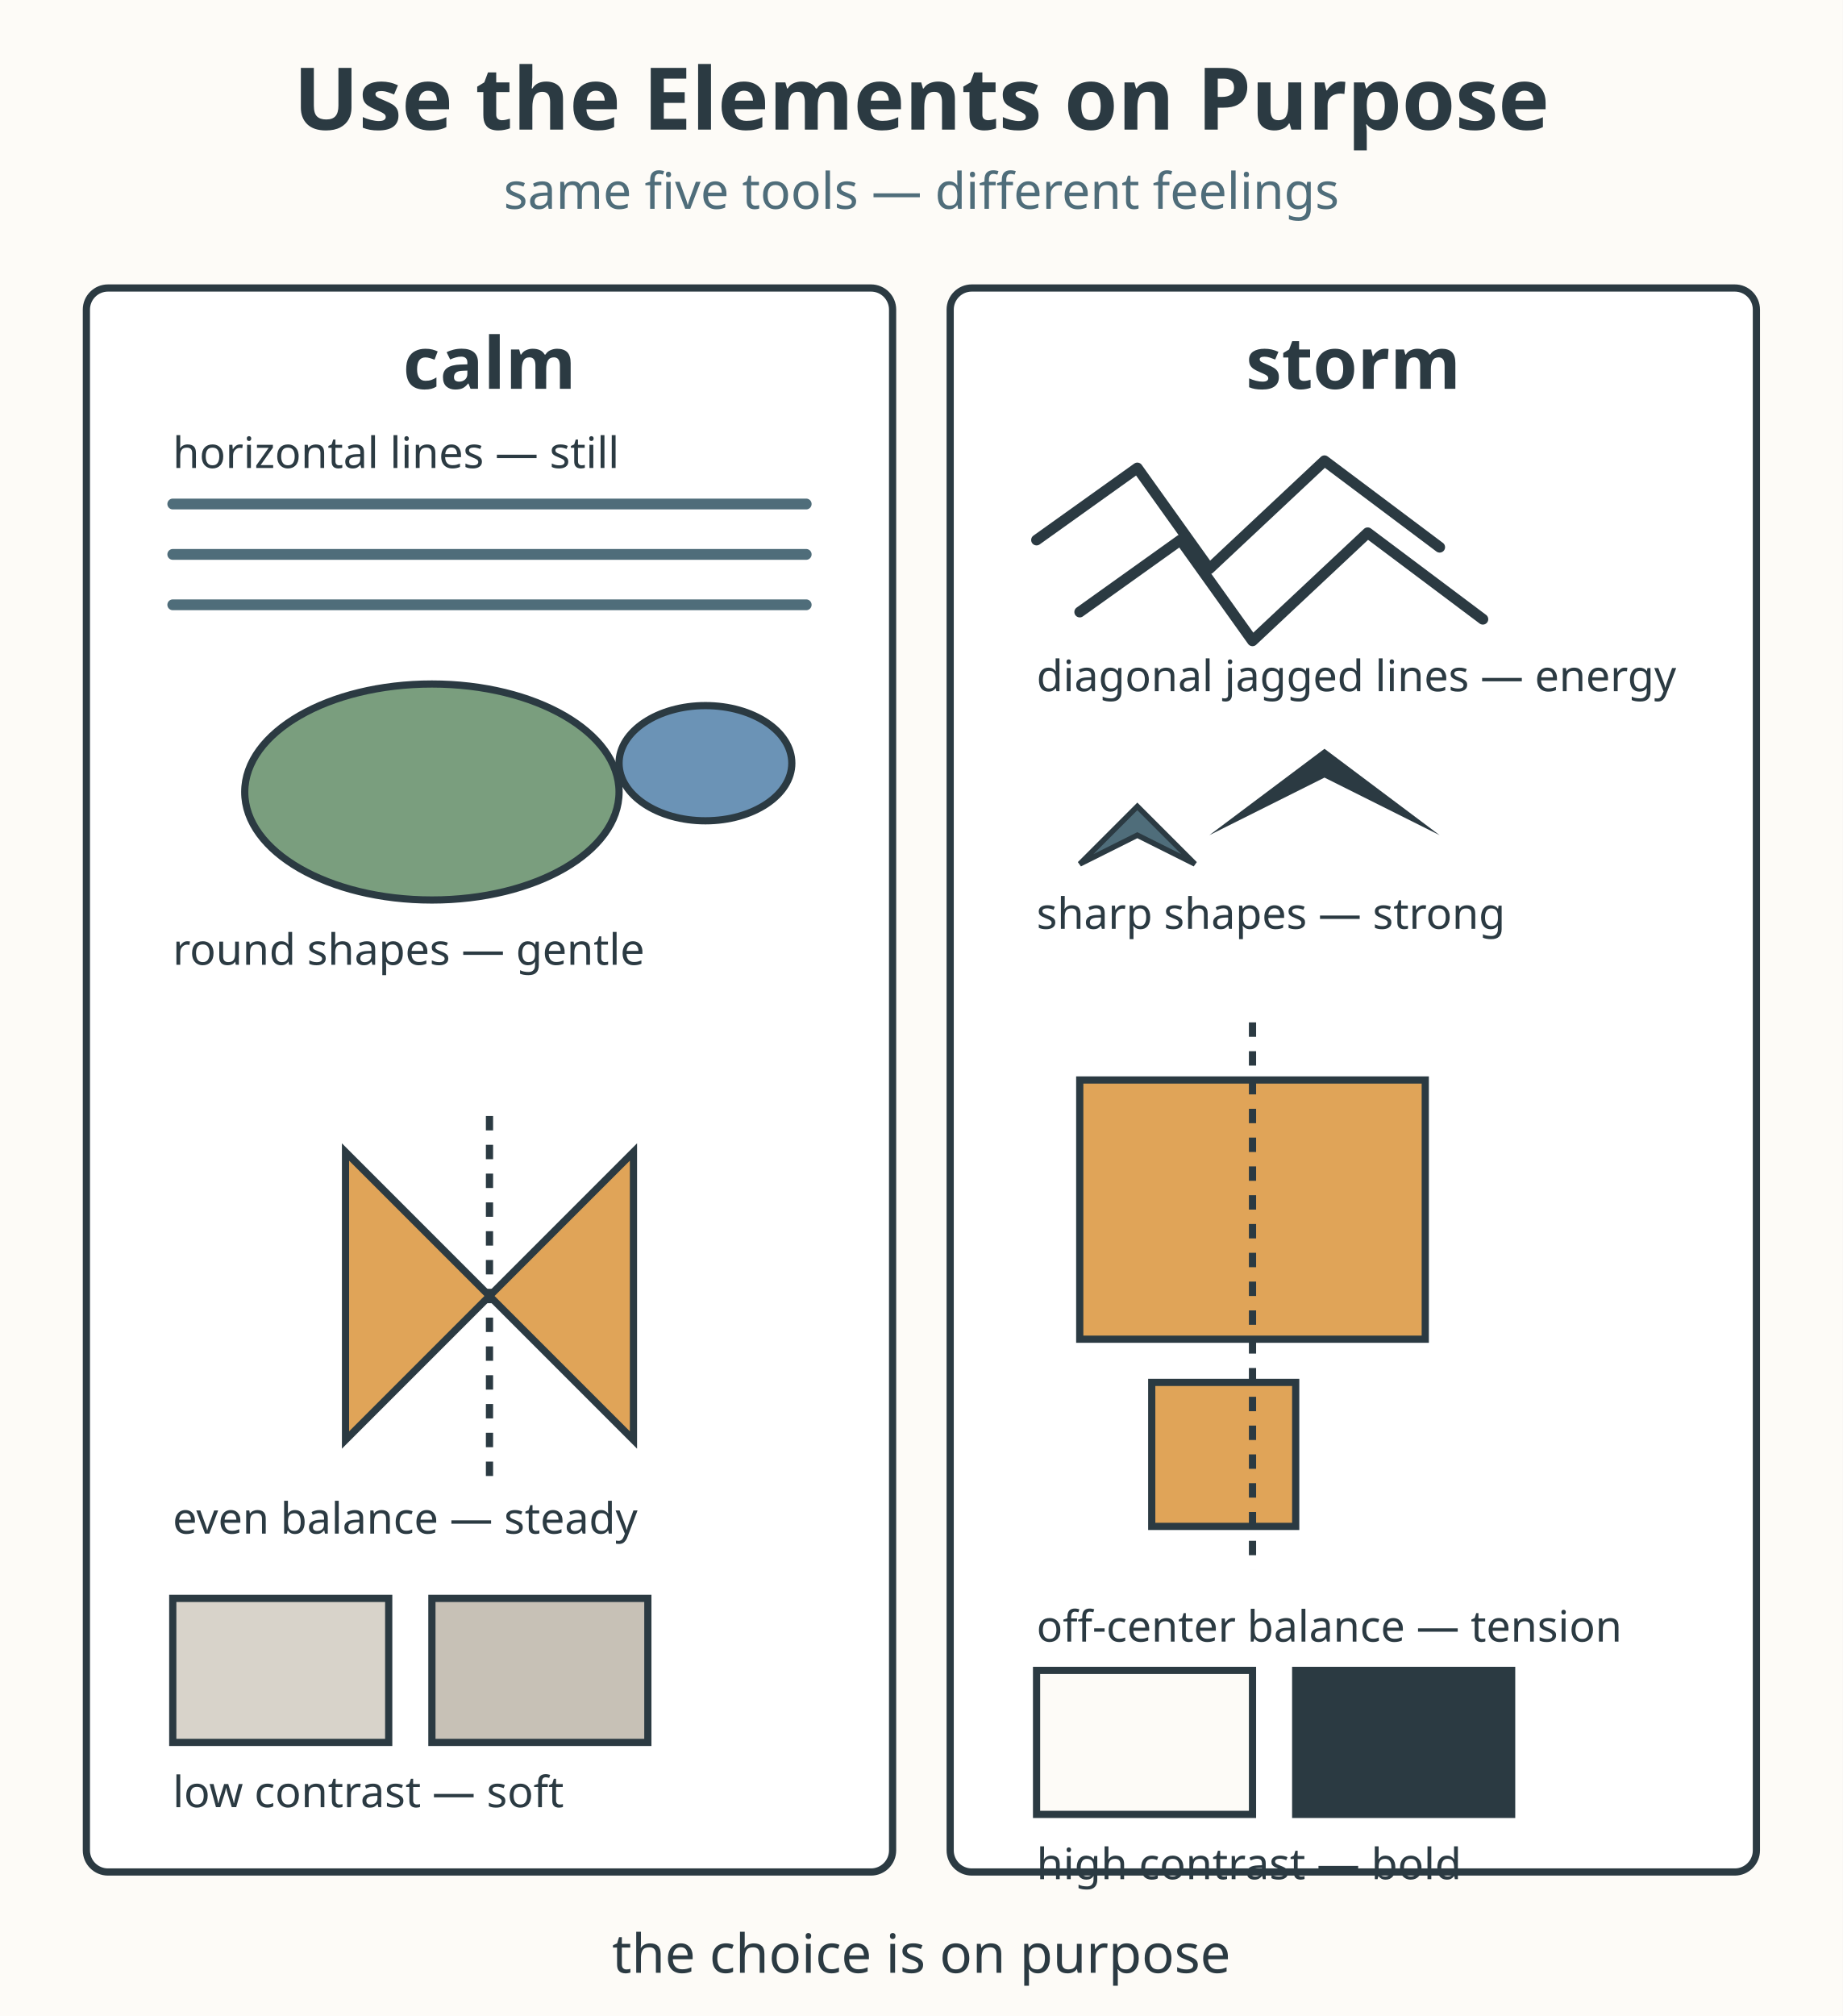
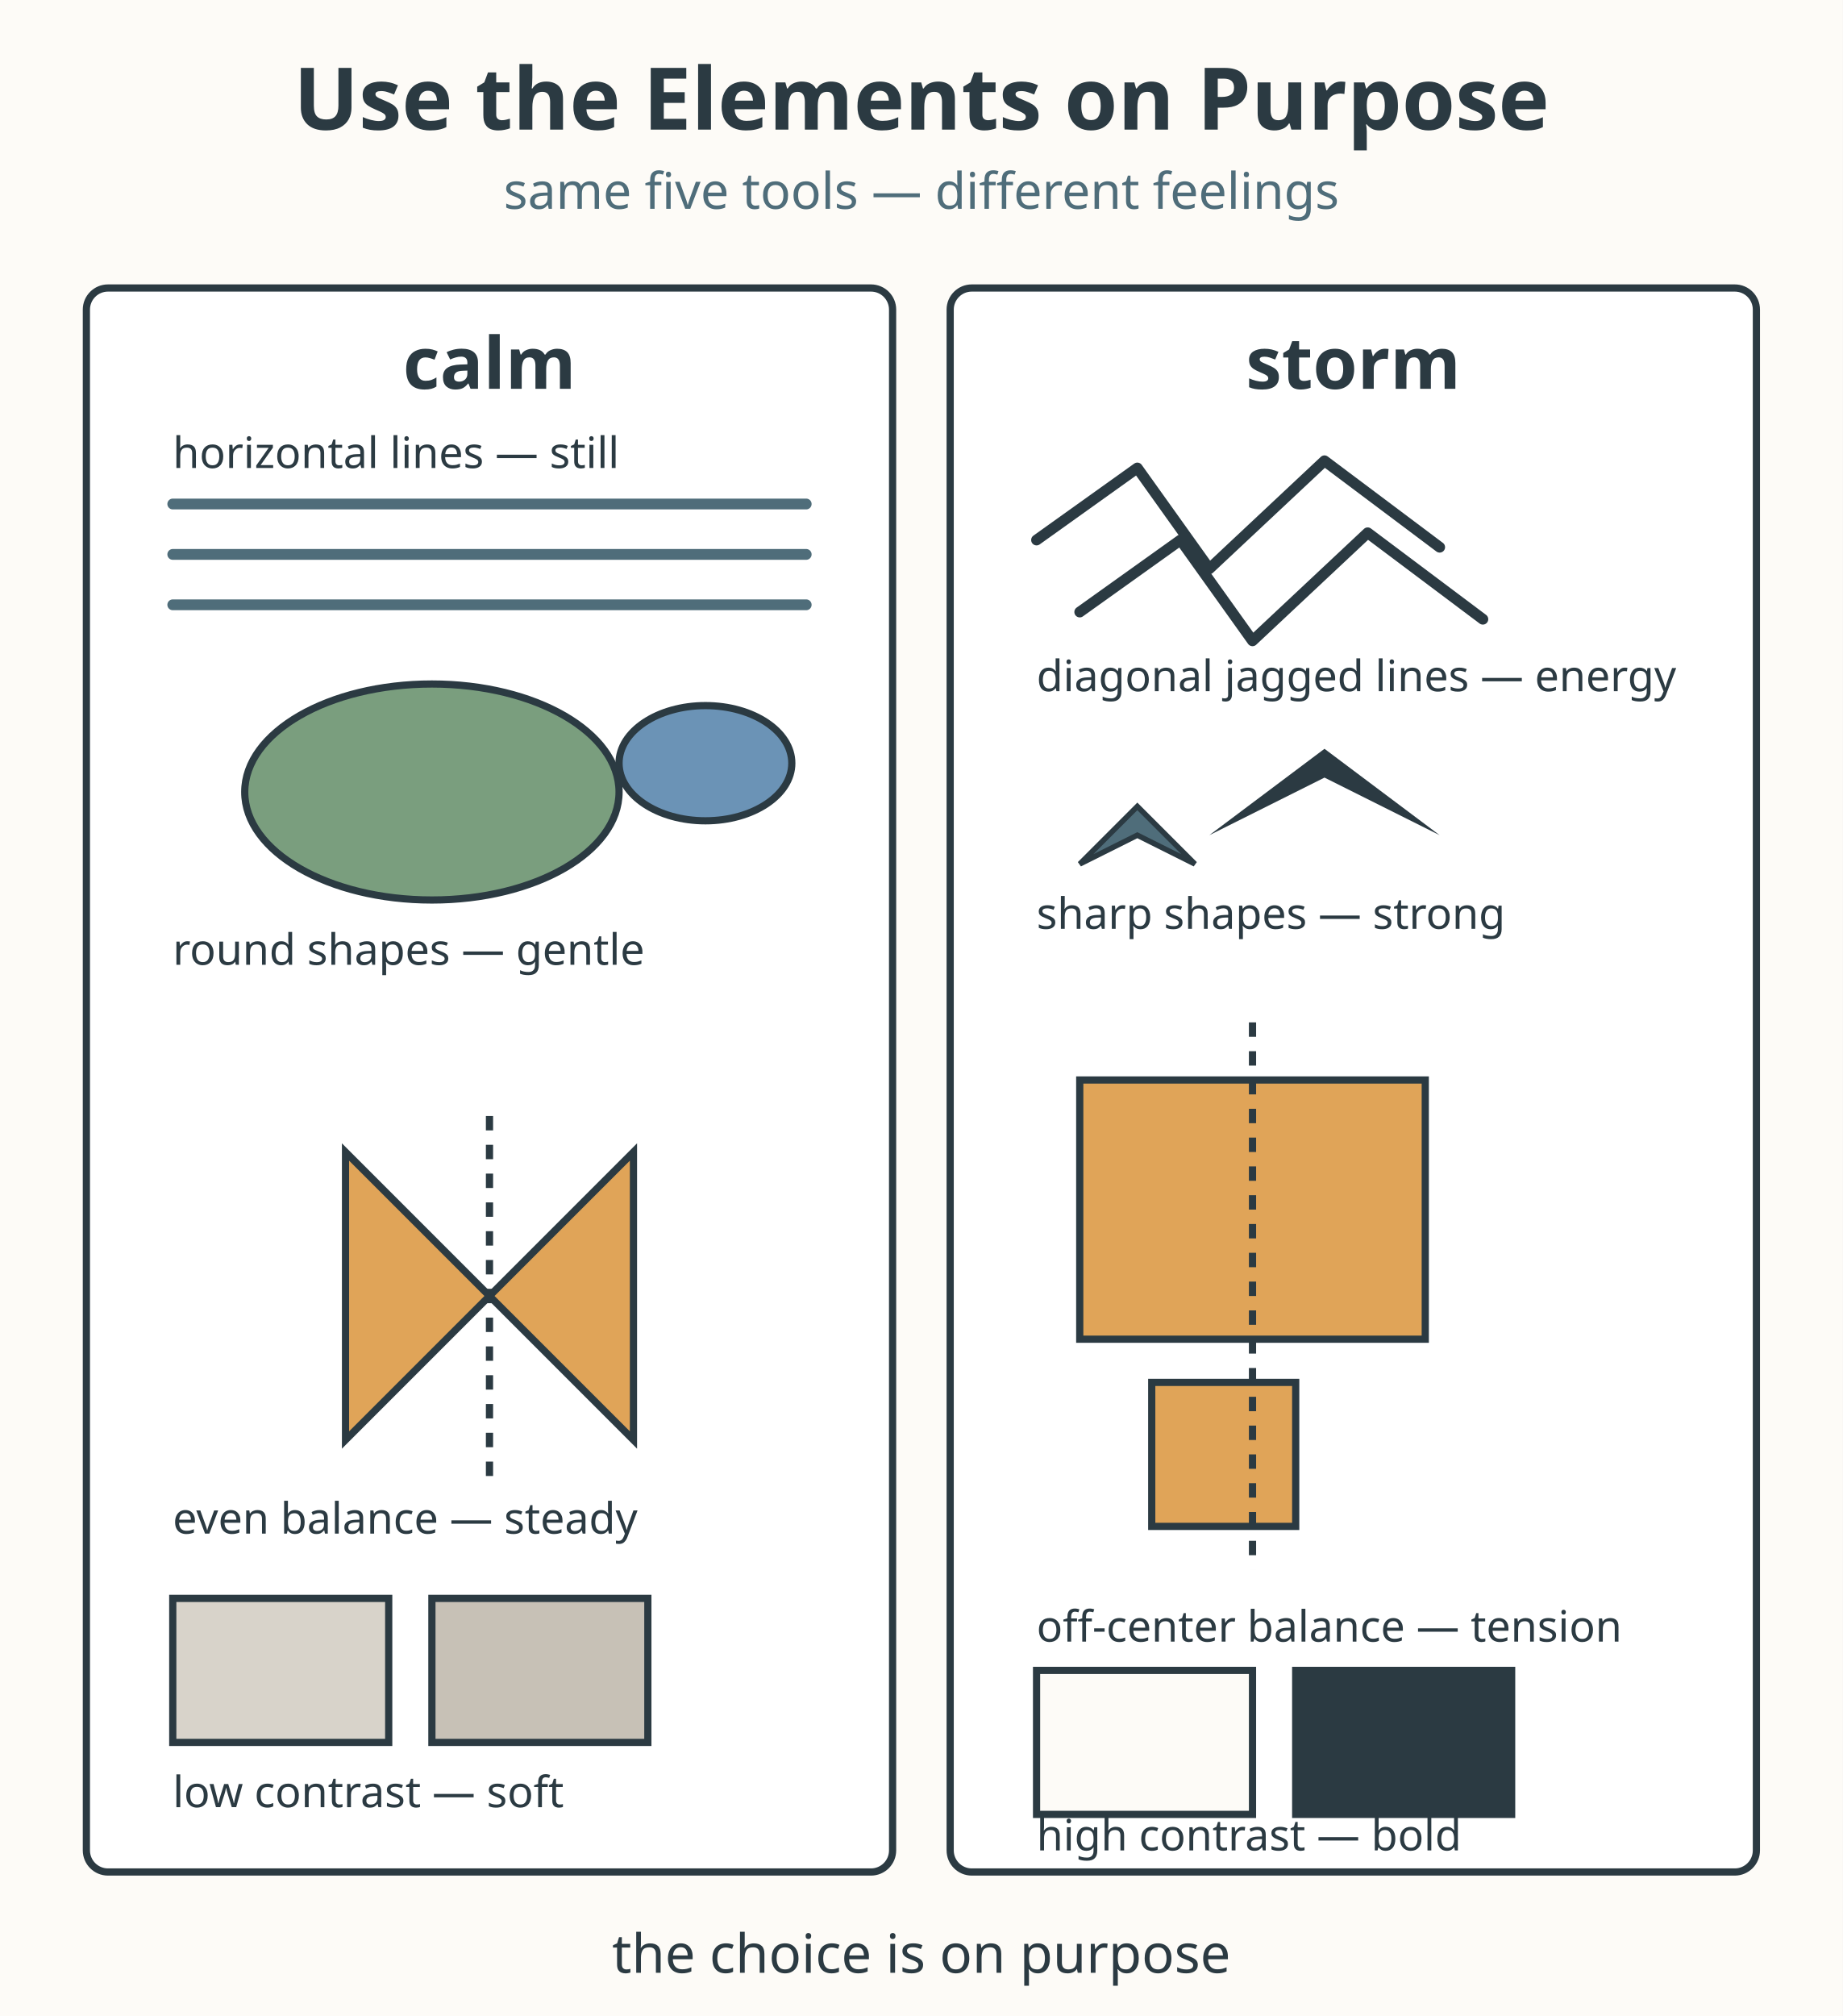
<svg xmlns="http://www.w3.org/2000/svg" viewBox="0 0 512 560" role="img" aria-labelledby="title-L-06-007-01-deliberate-elements desc-L-06-007-01-deliberate-elements">
  <rect width="512" height="560" fill="#fdfbf7" />
  <text x="256" y="36" text-anchor="middle" font-family="sans-serif" font-size="24" font-weight="bold" fill="#2b3a42">Use the Elements on Purpose</text>
  <text x="256" y="58" text-anchor="middle" font-family="sans-serif" font-size="14" fill="#4f6d7a">same five tools — different feelings</text>
  <rect x="24" y="80" width="224" height="440" fill="#ffffff" stroke="#2b3a42" stroke-width="2" rx="6" />
  <text x="136" y="108" text-anchor="middle" font-family="sans-serif" font-size="20" font-weight="bold" fill="#2b3a42">calm</text>
  <g stroke="#4f6d7a" stroke-width="3" stroke-linecap="round">
    <line x1="48" y1="140" x2="224" y2="140" />
    <line x1="48" y1="154" x2="224" y2="154" />
    <line x1="48" y1="168" x2="224" y2="168" />
  </g>
  <text x="48" y="130" font-family="sans-serif" font-size="12" fill="#2b3a42">horizontal lines — still</text>
  <ellipse cx="120" cy="220" rx="52" ry="30" fill="#7a9e7e" stroke="#2b3a42" stroke-width="2" />
  <ellipse cx="196" cy="212" rx="24" ry="16" fill="#6b93b6" stroke="#2b3a42" stroke-width="2" />
  <text x="48" y="268" font-family="sans-serif" font-size="12" fill="#2b3a42">round shapes — gentle</text>
  <path d="M96 320 L136 360 L96 400 Z" fill="#e0a458" stroke="#2b3a42" stroke-width="2" />
  <path d="M176 320 L136 360 L176 400 Z" fill="#e0a458" stroke="#2b3a42" stroke-width="2" />
  <line x1="136" y1="310" x2="136" y2="410" stroke="#2b3a42" stroke-width="2" stroke-dasharray="4 4" />
  <text x="48" y="426" font-family="sans-serif" font-size="12" fill="#2b3a42">even balance — steady</text>
  <rect x="48" y="444" width="60" height="40" fill="#d8d3ca" stroke="#2b3a42" stroke-width="2" />
  <rect x="120" y="444" width="60" height="40" fill="#c7c1b6" stroke="#2b3a42" stroke-width="2" />
  <text x="48" y="502" font-family="sans-serif" font-size="12" fill="#2b3a42">low contrast — soft</text>
  <rect x="264" y="80" width="224" height="440" fill="#ffffff" stroke="#2b3a42" stroke-width="2" rx="6" />
  <text x="376" y="108" text-anchor="middle" font-family="sans-serif" font-size="20" font-weight="bold" fill="#2b3a42">storm</text>
  <g stroke="#2b3a42" stroke-width="3" stroke-linecap="round" stroke-linejoin="round" fill="none">
    <polyline points="288,150 316,130 336,158 368,128 400,152" />
    <polyline points="300,170 328,150 348,178 380,148 412,172" />
  </g>
  <text x="288" y="192" font-family="sans-serif" font-size="12" fill="#2b3a42">diagonal jagged lines — energy</text>
  <path d="M336 232 L368 208 L400 232 L368 216 Z" fill="#2b3a42" />
  <path d="M300 240 L316 224 L332 240 L316 232 Z" fill="#4f6d7a" stroke="#2b3a42" stroke-width="1.5" />
  <text x="288" y="258" font-family="sans-serif" font-size="12" fill="#2b3a42">sharp shapes — strong</text>
  <rect x="300" y="300" width="96" height="72" fill="#e0a458" stroke="#2b3a42" stroke-width="2" />
  <rect x="320" y="384" width="40" height="40" fill="#e0a458" stroke="#2b3a42" stroke-width="2" />
  <line x1="348" y1="284" x2="348" y2="436" stroke="#2b3a42" stroke-width="2" stroke-dasharray="4 4" />
  <text x="288" y="456" font-family="sans-serif" font-size="12" fill="#2b3a42">off-center balance — tension</text>
  <rect x="288" y="464" width="60" height="40" fill="#fdfbf7" stroke="#2b3a42" stroke-width="2" />
  <rect x="360" y="464" width="60" height="40" fill="#2b3a42" stroke="#2b3a42" stroke-width="2" />
-   <text x="288" y="522" font-family="sans-serif" font-size="12" fill="#2b3a42">high contrast — bold</text>
+   <text x="288" y="514" font-family="sans-serif" font-size="12" fill="#2b3a42">high contrast — bold</text>
  <text x="256" y="548" text-anchor="middle" font-family="sans-serif" font-size="15" fill="#2b3a42">the choice is on purpose</text>
</svg>
